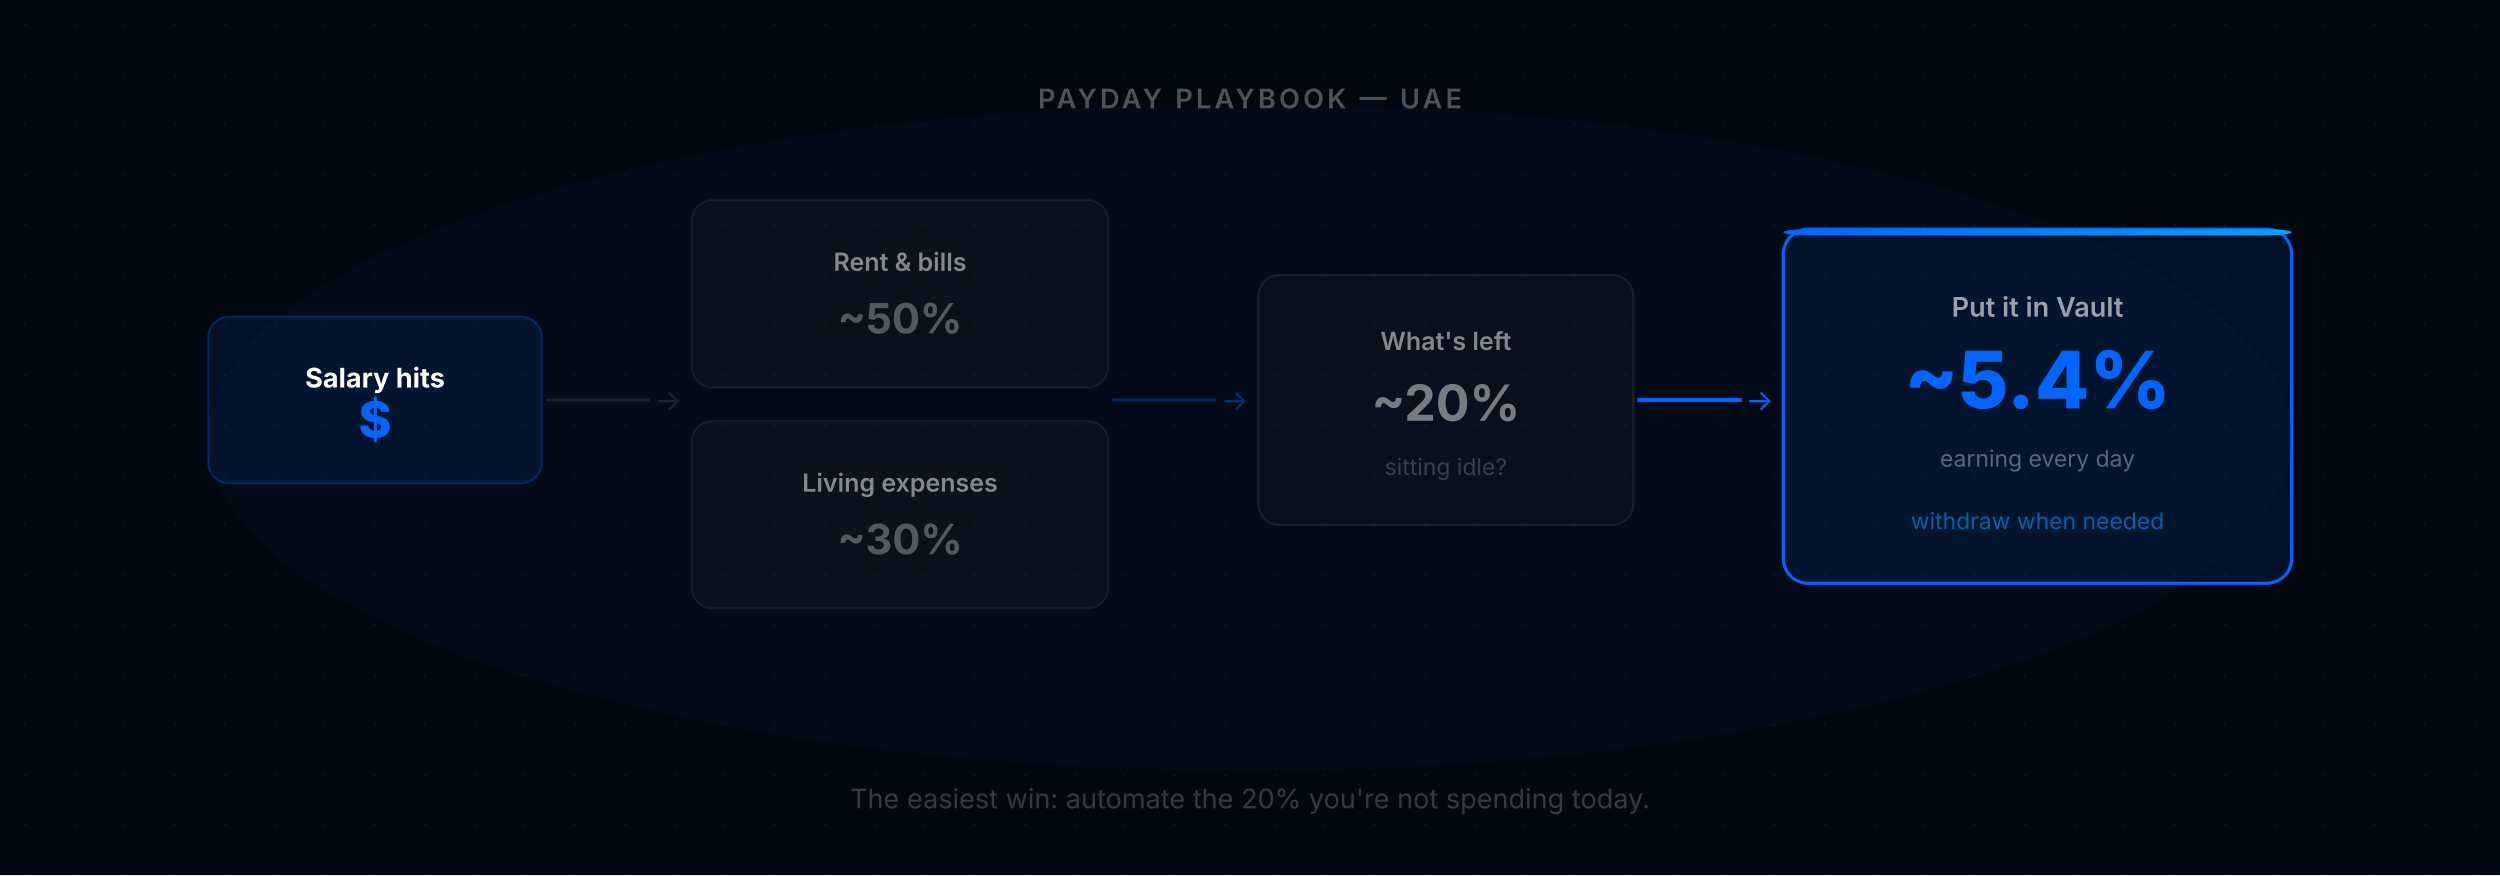
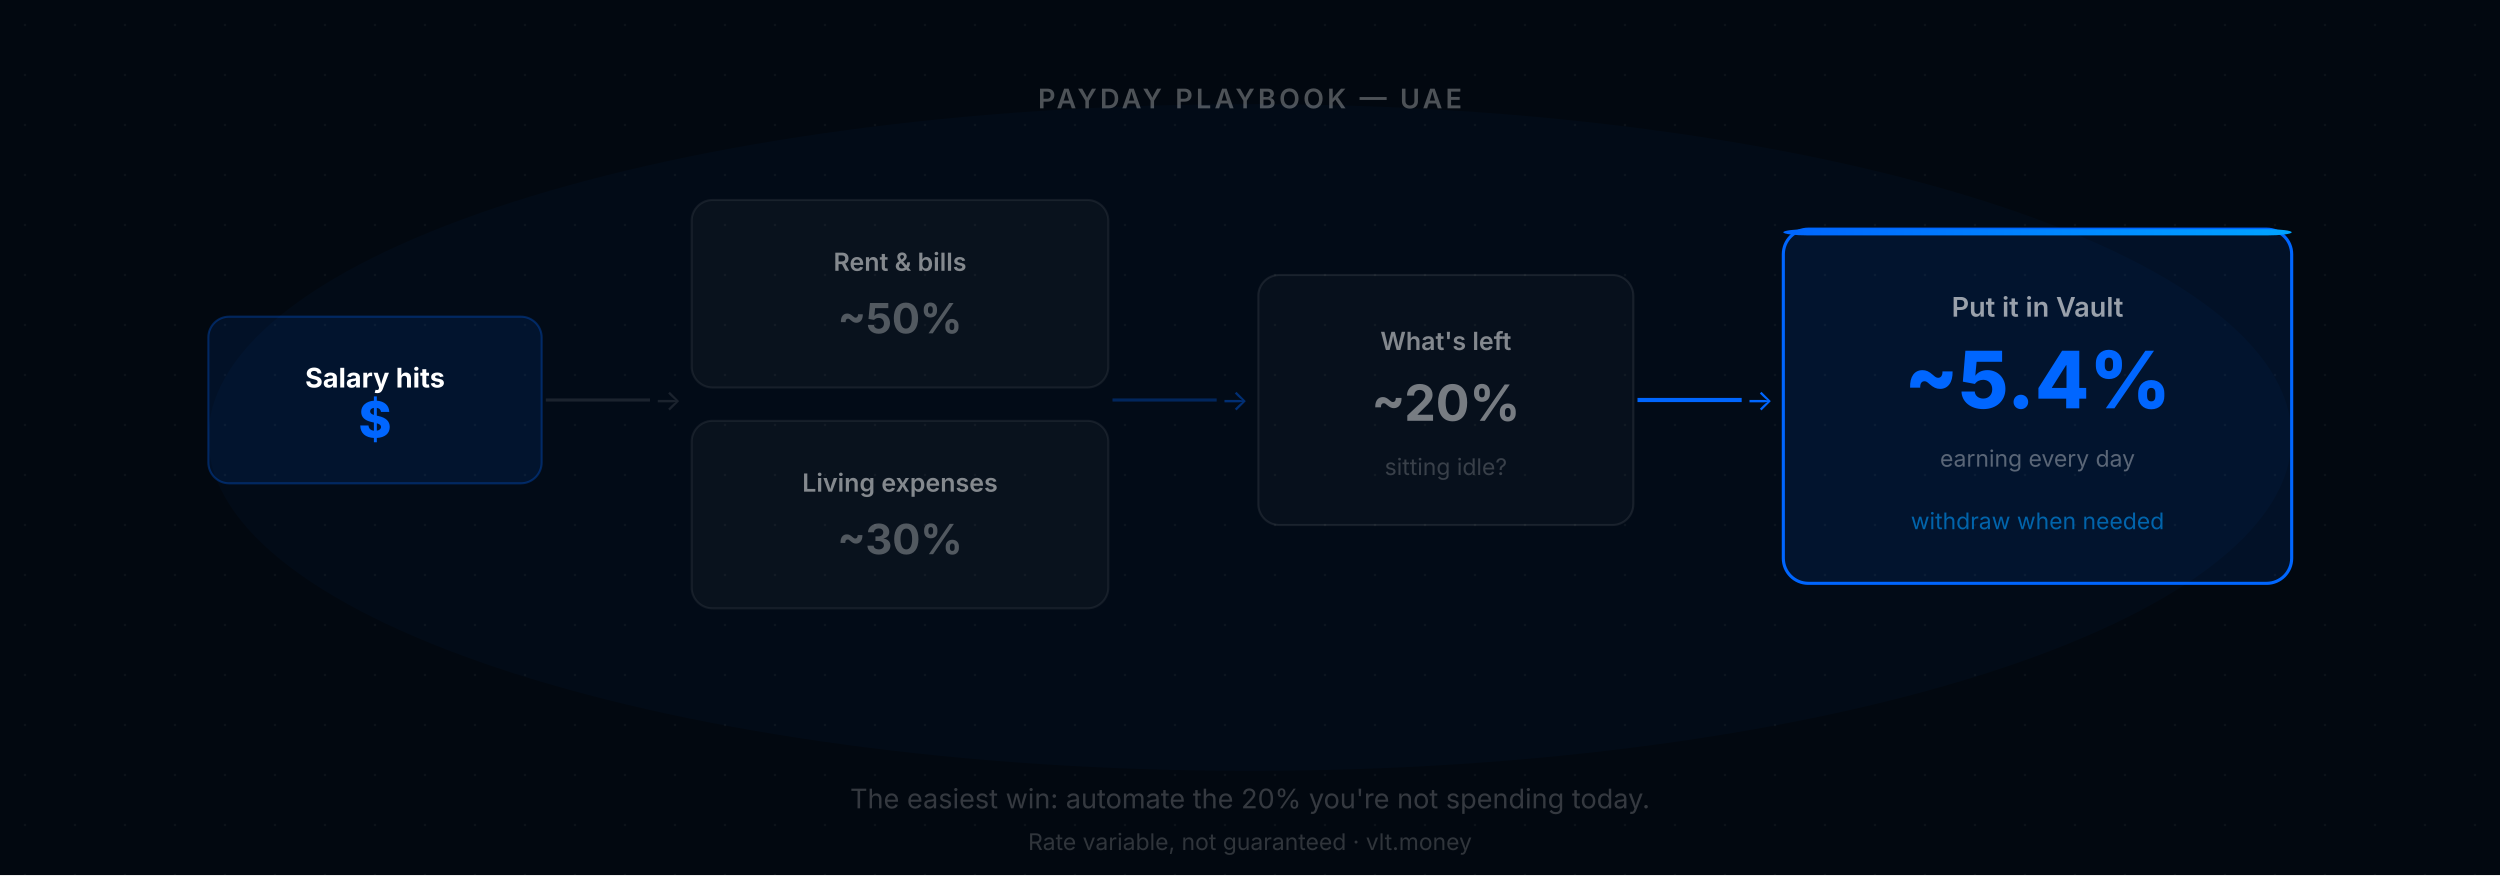
<svg xmlns="http://www.w3.org/2000/svg" width="1200" height="420">
  <defs>
    <pattern id="dots" width="24" height="24" patternUnits="userSpaceOnUse">
      <circle cx="12" cy="12" r="0.6" fill="rgba(255,255,255,0.04)" />
    </pattern>
    <linearGradient id="blueGrad" x1="0" y1="0" x2="1" y2="0">
      <stop offset="0%" stop-color="#0066FF" />
      <stop offset="100%" stop-color="#00A3FF" />
    </linearGradient>
  </defs>
  <rect width="1200" height="420" fill="#020810" />
  <rect width="1200" height="420" fill="url(#dots)" />
  <ellipse cx="600" cy="210" rx="500" ry="160" fill="rgba(0,102,255,0.03)" />
  <text x="600" y="52" text-anchor="middle" font-family="Inter, system-ui, sans-serif" font-size="13" font-weight="600" letter-spacing="0.12em" fill="rgba(255,255,255,0.3)">PAYDAY PLAYBOOK — UAE</text>
  <rect x="100" y="152" width="160" height="80" rx="10" fill="rgba(0,102,255,0.1)" stroke="rgba(0,102,255,0.3)" stroke-width="1" />
  <text x="180" y="186" text-anchor="middle" font-family="Inter, system-ui, sans-serif" font-size="13" font-weight="700" fill="white">Salary hits</text>
  <text x="180" y="210" text-anchor="middle" font-family="Inter, system-ui, sans-serif" font-size="24" font-weight="800" fill="#0066FF">$</text>
  <line x1="262" y1="192" x2="312" y2="192" stroke="rgba(255,255,255,0.1)" stroke-width="1.5" />
  <text x="314" y="197" font-family="Inter, system-ui, sans-serif" font-size="14" fill="rgba(255,255,255,0.1)">→</text>
  <rect x="332" y="96" width="200" height="90" rx="10" fill="rgba(255,255,255,0.03)" stroke="rgba(255,255,255,0.07)" stroke-width="1" />
  <text x="432" y="130" text-anchor="middle" font-family="Inter, system-ui, sans-serif" font-size="12" font-weight="600" fill="rgba(255,255,255,0.5)">Rent &amp; bills</text>
  <text x="432" y="160" text-anchor="middle" font-family="Inter, system-ui, sans-serif" font-size="20" font-weight="700" fill="rgba(255,255,255,0.3)">~50%</text>
  <rect x="332" y="202" width="200" height="90" rx="10" fill="rgba(255,255,255,0.03)" stroke="rgba(255,255,255,0.07)" stroke-width="1" />
  <text x="432" y="236" text-anchor="middle" font-family="Inter, system-ui, sans-serif" font-size="12" font-weight="600" fill="rgba(255,255,255,0.5)">Living expenses</text>
  <text x="432" y="266" text-anchor="middle" font-family="Inter, system-ui, sans-serif" font-size="20" font-weight="700" fill="rgba(255,255,255,0.3)">~30%</text>
  <line x1="534" y1="192" x2="584" y2="192" stroke="rgba(0,102,255,0.3)" stroke-width="1.5" />
  <text x="586" y="197" font-family="Inter, system-ui, sans-serif" font-size="14" fill="rgba(0,102,255,0.4)">→</text>
  <rect x="604" y="132" width="180" height="120" rx="10" fill="rgba(255,255,255,0.02)" stroke="rgba(255,255,255,0.08)" stroke-width="1" />
  <text x="694" y="168" text-anchor="middle" font-family="Inter, system-ui, sans-serif" font-size="12" font-weight="600" fill="rgba(255,255,255,0.5)">What's left</text>
  <text x="694" y="202" text-anchor="middle" font-family="Inter, system-ui, sans-serif" font-size="24" font-weight="700" fill="rgba(255,255,255,0.45)">~20%</text>
  <text x="694" y="228" text-anchor="middle" font-family="Inter, system-ui, sans-serif" font-size="11" fill="rgba(255,255,255,0.2)">sitting idle?</text>
  <line x1="786" y1="192" x2="836" y2="192" stroke="#0066FF" stroke-width="2" />
  <text x="838" y="197" font-family="Inter, system-ui, sans-serif" font-size="14" fill="#0066FF">→</text>
  <rect x="856" y="110" width="244" height="170" rx="12" fill="rgba(0,102,255,0.1)" stroke="#0066FF" stroke-width="1.5" />
  <rect x="856" y="110" width="244" height="3" rx="12" fill="url(#blueGrad)" />
  <text x="978" y="152" text-anchor="middle" font-family="Inter, system-ui, sans-serif" font-size="13" font-weight="600" fill="rgba(255,255,255,0.6)">Put it in Vault</text>
  <text x="978" y="196" text-anchor="middle" font-family="Inter, system-ui, sans-serif" font-size="38" font-weight="800" fill="#0066FF">~5.4%</text>
  <text x="978" y="224" text-anchor="middle" font-family="Inter, system-ui, sans-serif" font-size="11" fill="rgba(255,255,255,0.35)">earning every day</text>
  <text x="978" y="254" text-anchor="middle" font-family="Inter, system-ui, sans-serif" font-size="11" fill="rgba(0,153,255,0.6)">withdraw when needed</text>
  <text x="600" y="388" text-anchor="middle" font-family="Inter, system-ui, sans-serif" font-size="13" fill="rgba(255,255,255,0.2)">The easiest win: automate the 20% you're not spending today.</text>
+   <text x="600" y="408" text-anchor="middle" font-family="Inter, system-ui, sans-serif" font-size="11" fill="rgba(255,255,255,0.18)">Rate variable, not guaranteed · vlt.money</text>
</svg>
